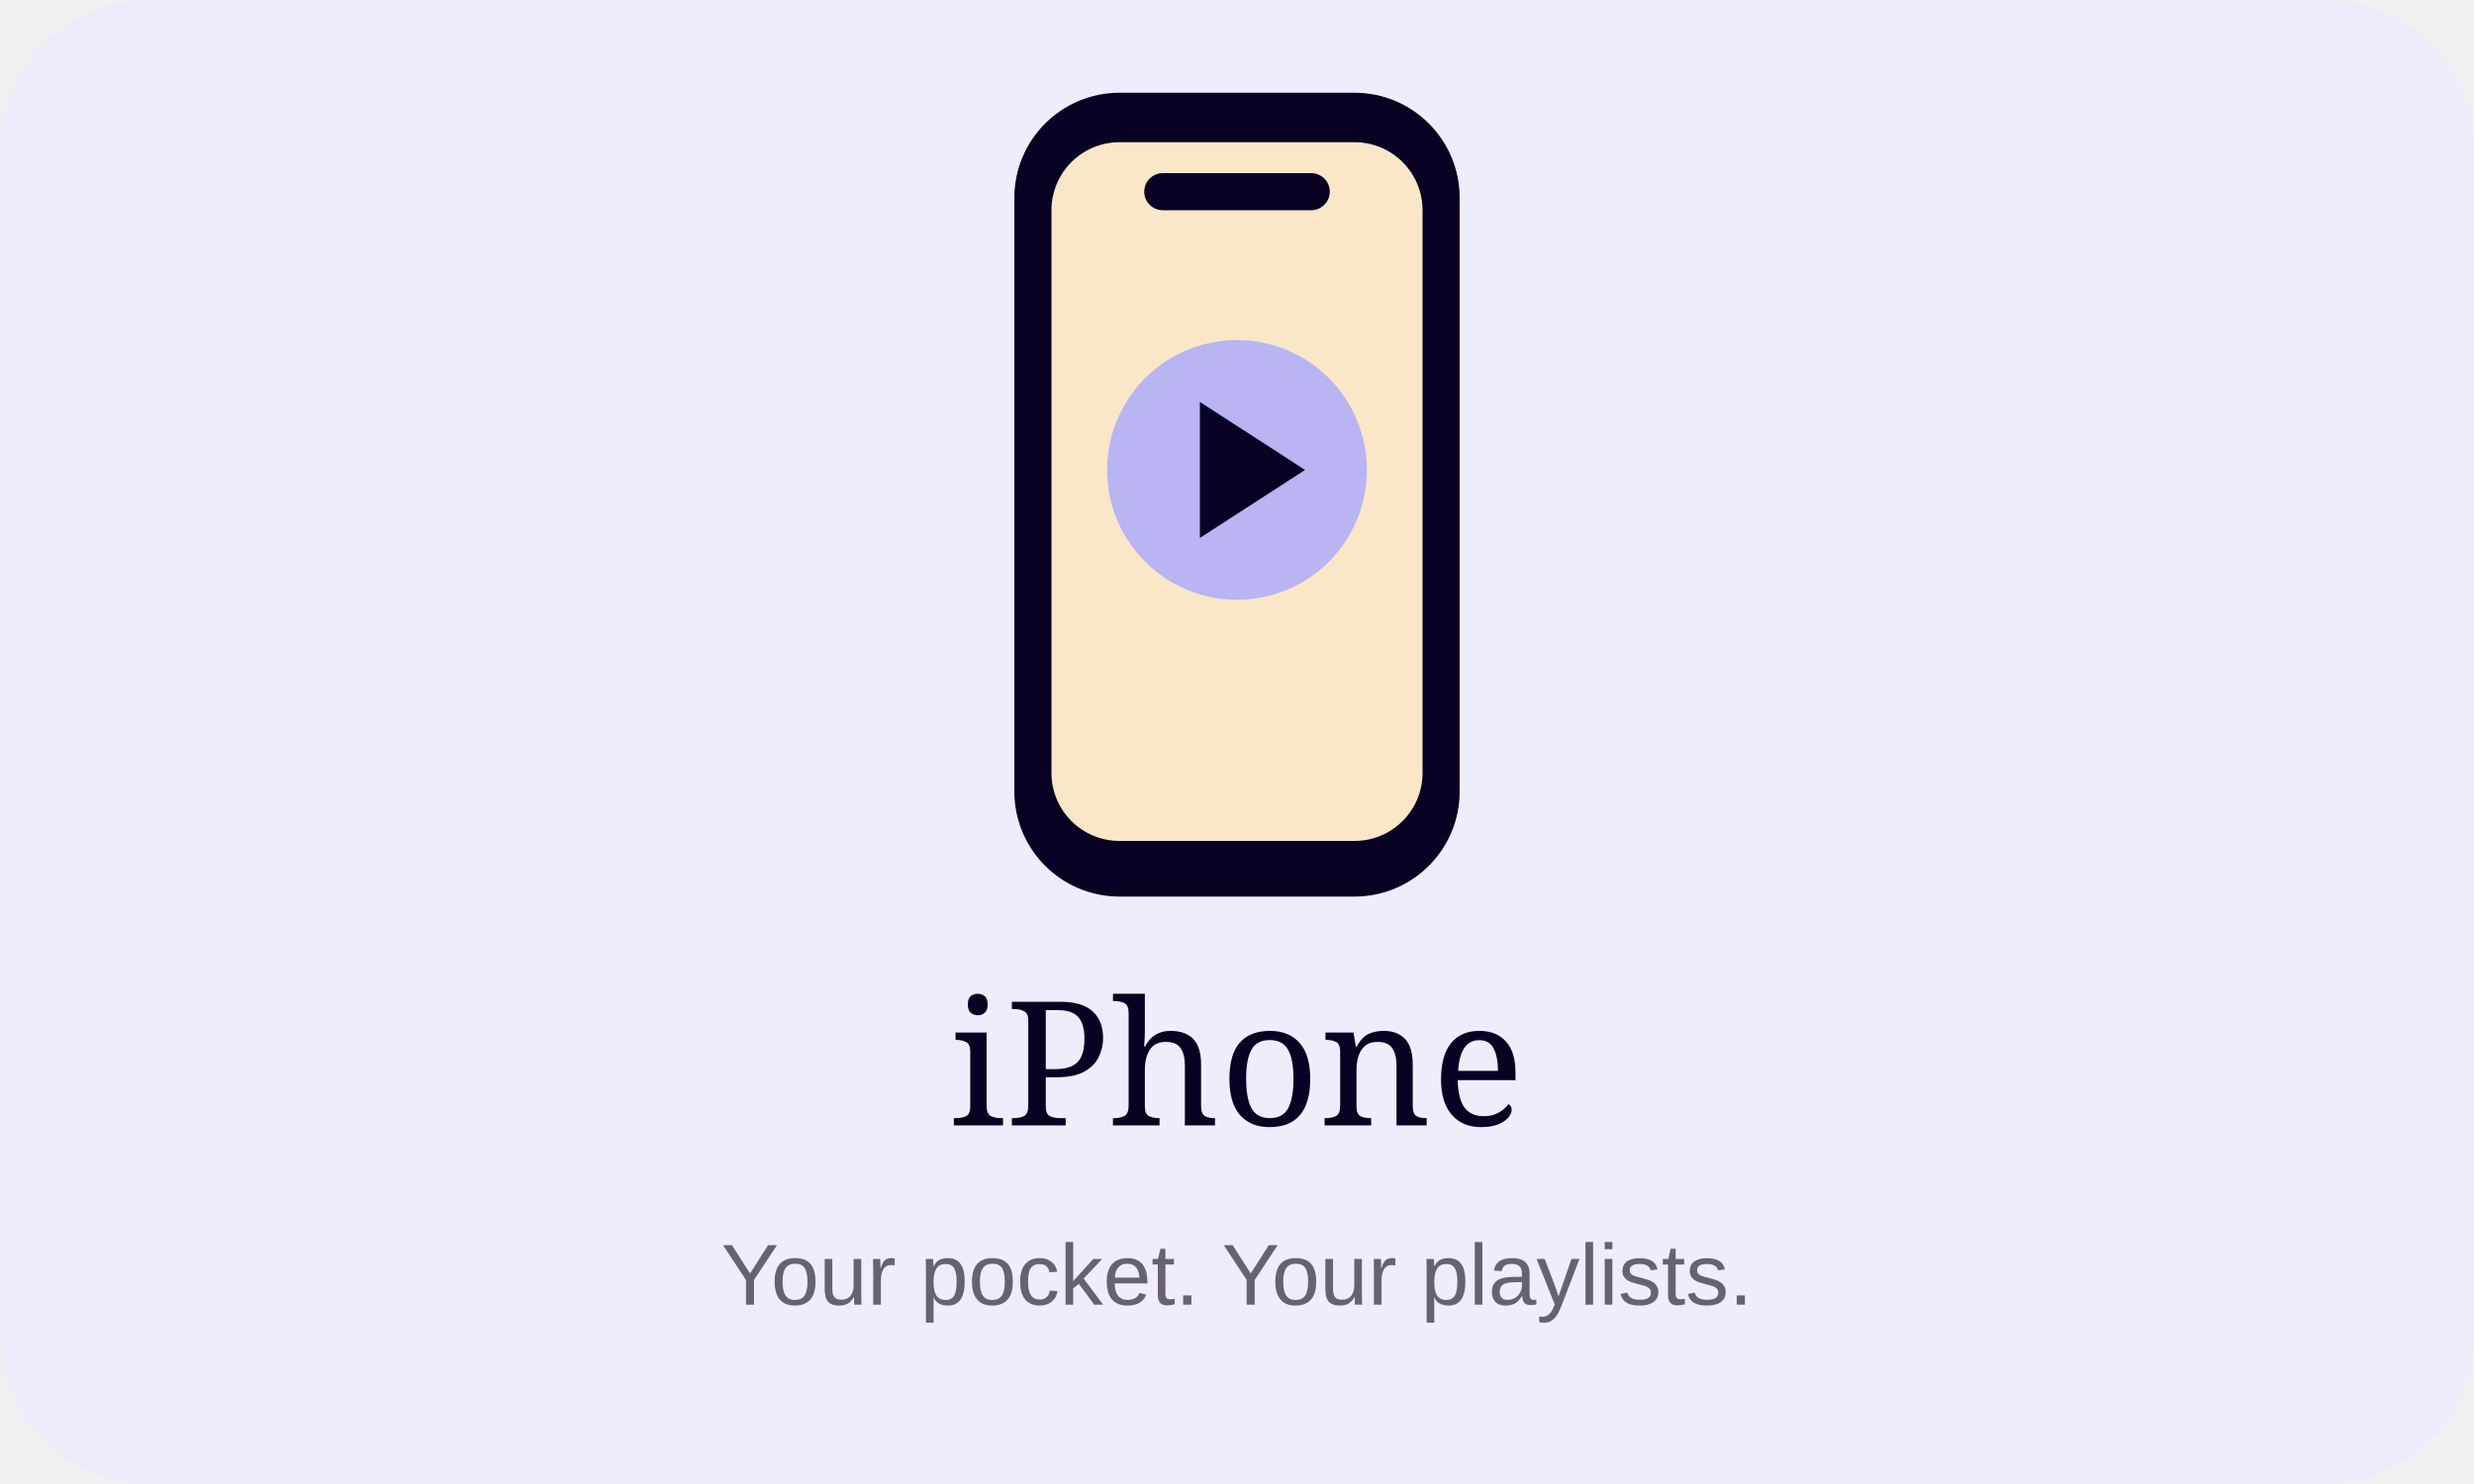
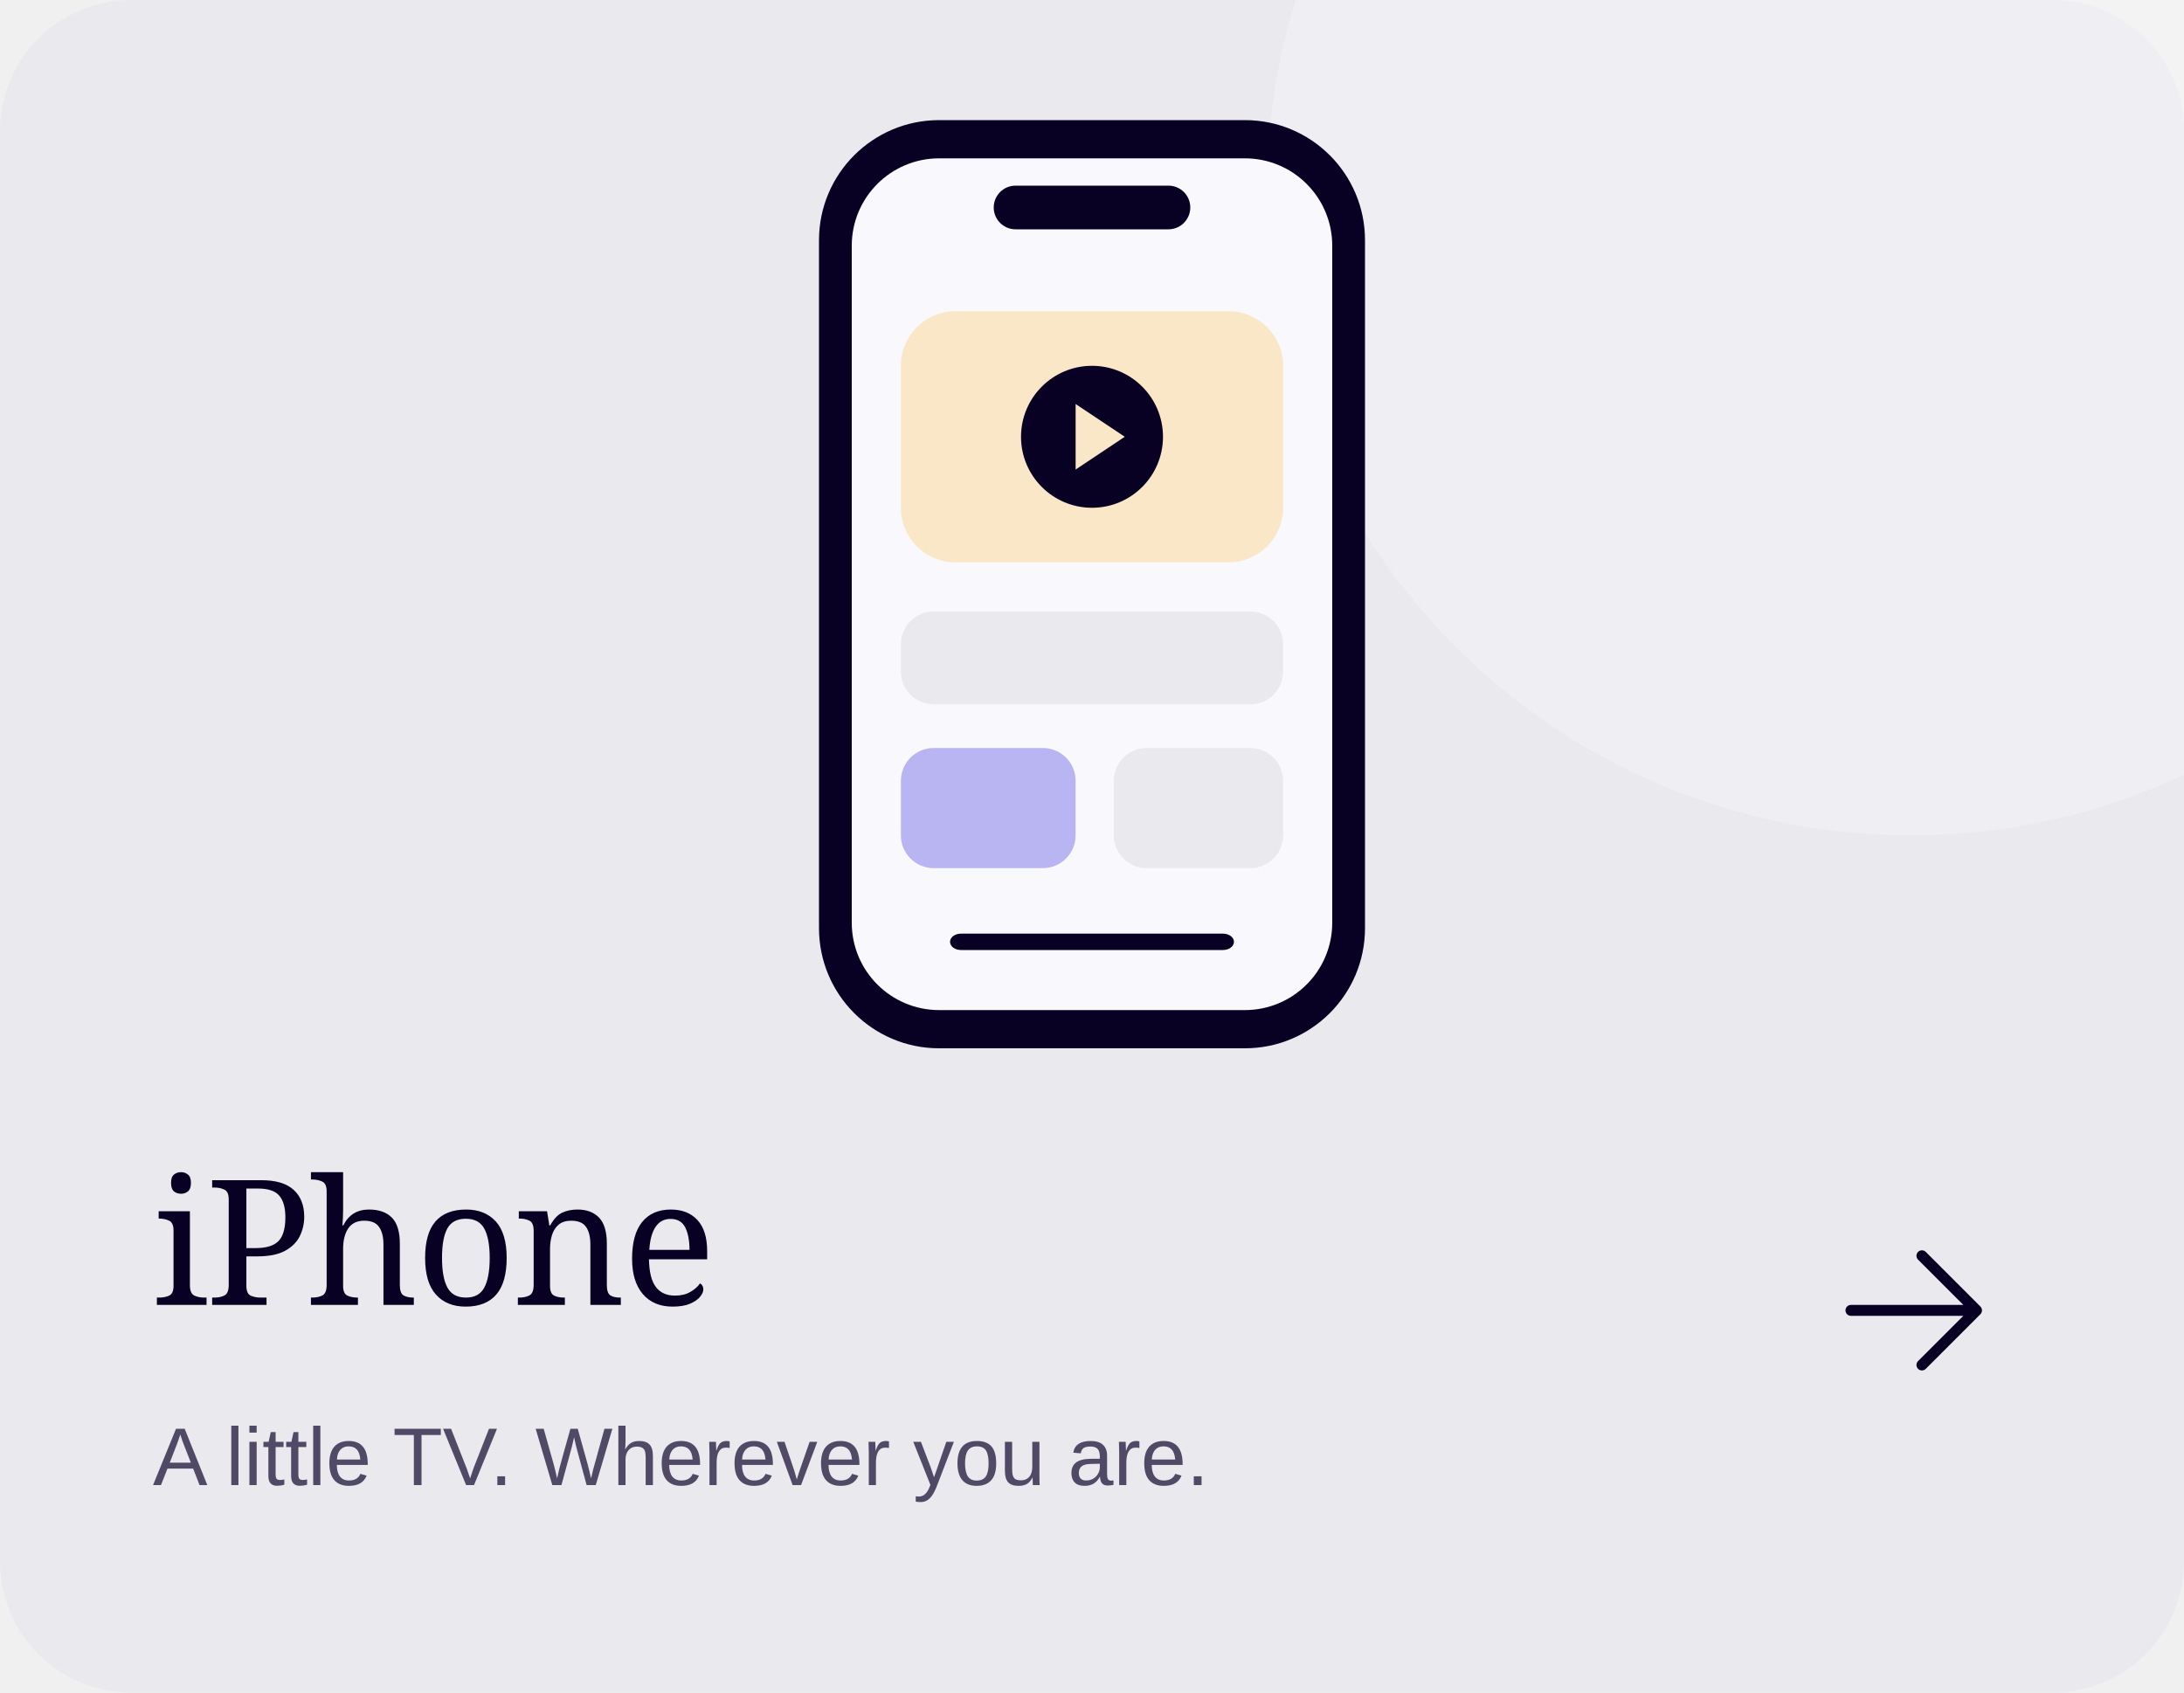
- <svg xmlns="http://www.w3.org/2000/svg" width="400" height="240" viewBox="0 0 400 240" role="img" aria-label="NodeCast for iPhone">
-   <rect width="400" height="240" rx="24" fill="#EEEDFB" />
-   <rect x="164" y="15" width="72" height="130" rx="17" fill="#090124" />
-   <rect x="170" y="23" width="60" height="113" rx="11" fill="#FAE7C8" />
-   <rect x="185" y="28" width="30" height="6" rx="3" fill="#090124" />
-   <circle cx="200" cy="76" r="21" fill="#B9B4F2" />
-   <path d="m194 65 17 11-17 11z" fill="#090124" />
-   <text x="200" y="182" text-anchor="middle" fill="#090124" font-family="Georgia,serif" font-size="28">iPhone</text>
-   <text x="200" y="211" text-anchor="middle" fill="#676271" font-family="Arial,sans-serif" font-size="14">Your pocket. Your playlists.</text>
+ <svg xmlns="http://www.w3.org/2000/svg" width="400" height="310" viewBox="0 0 400 310" role="img" aria-label="NodeCast for iPhone">
+   <rect width="400" height="310" rx="24" fill="#EAE9EE" />
+   <circle cx="350" cy="35" r="118" fill="#FFFFFF" opacity=".22" />
+   <rect x="150" y="22" width="100" height="170" rx="22" fill="#090124" />
+   <rect x="156" y="29" width="88" height="156" rx="16" fill="#F9F8FC" />
+   <rect x="182" y="34" width="36" height="8" rx="4" fill="#090124" />
+   <rect x="165" y="57" width="70" height="46" rx="10" fill="#FAE7C8" />
+   <circle cx="200" cy="80" r="13" fill="#090124" />
+   <path d="m197 74 9 6-9 6z" fill="#FAE7C8" />
+   <rect x="165" y="112" width="70" height="17" rx="6" fill="#EAE9EE" />
+   <rect x="165" y="137" width="32" height="22" rx="6" fill="#B9B4F2" />
+   <rect x="204" y="137" width="31" height="22" rx="6" fill="#EAE9EE" />
+   <rect x="174" y="171" width="52" height="3" rx="2" fill="#090124" />
+   <text x="28" y="239" font-family="Georgia,serif" font-size="32" letter-spacing="-.6" fill="#090124">iPhone</text>
+   <text x="28" y="272" font-family="Arial,sans-serif" font-size="15" fill="#514A67">A little TV. Wherever you are.</text>
+   <path d="m352 230 10 10-10 10m-13-10h23" fill="none" stroke="#090124" stroke-width="2" stroke-linecap="round" stroke-linejoin="round" />
</svg>
